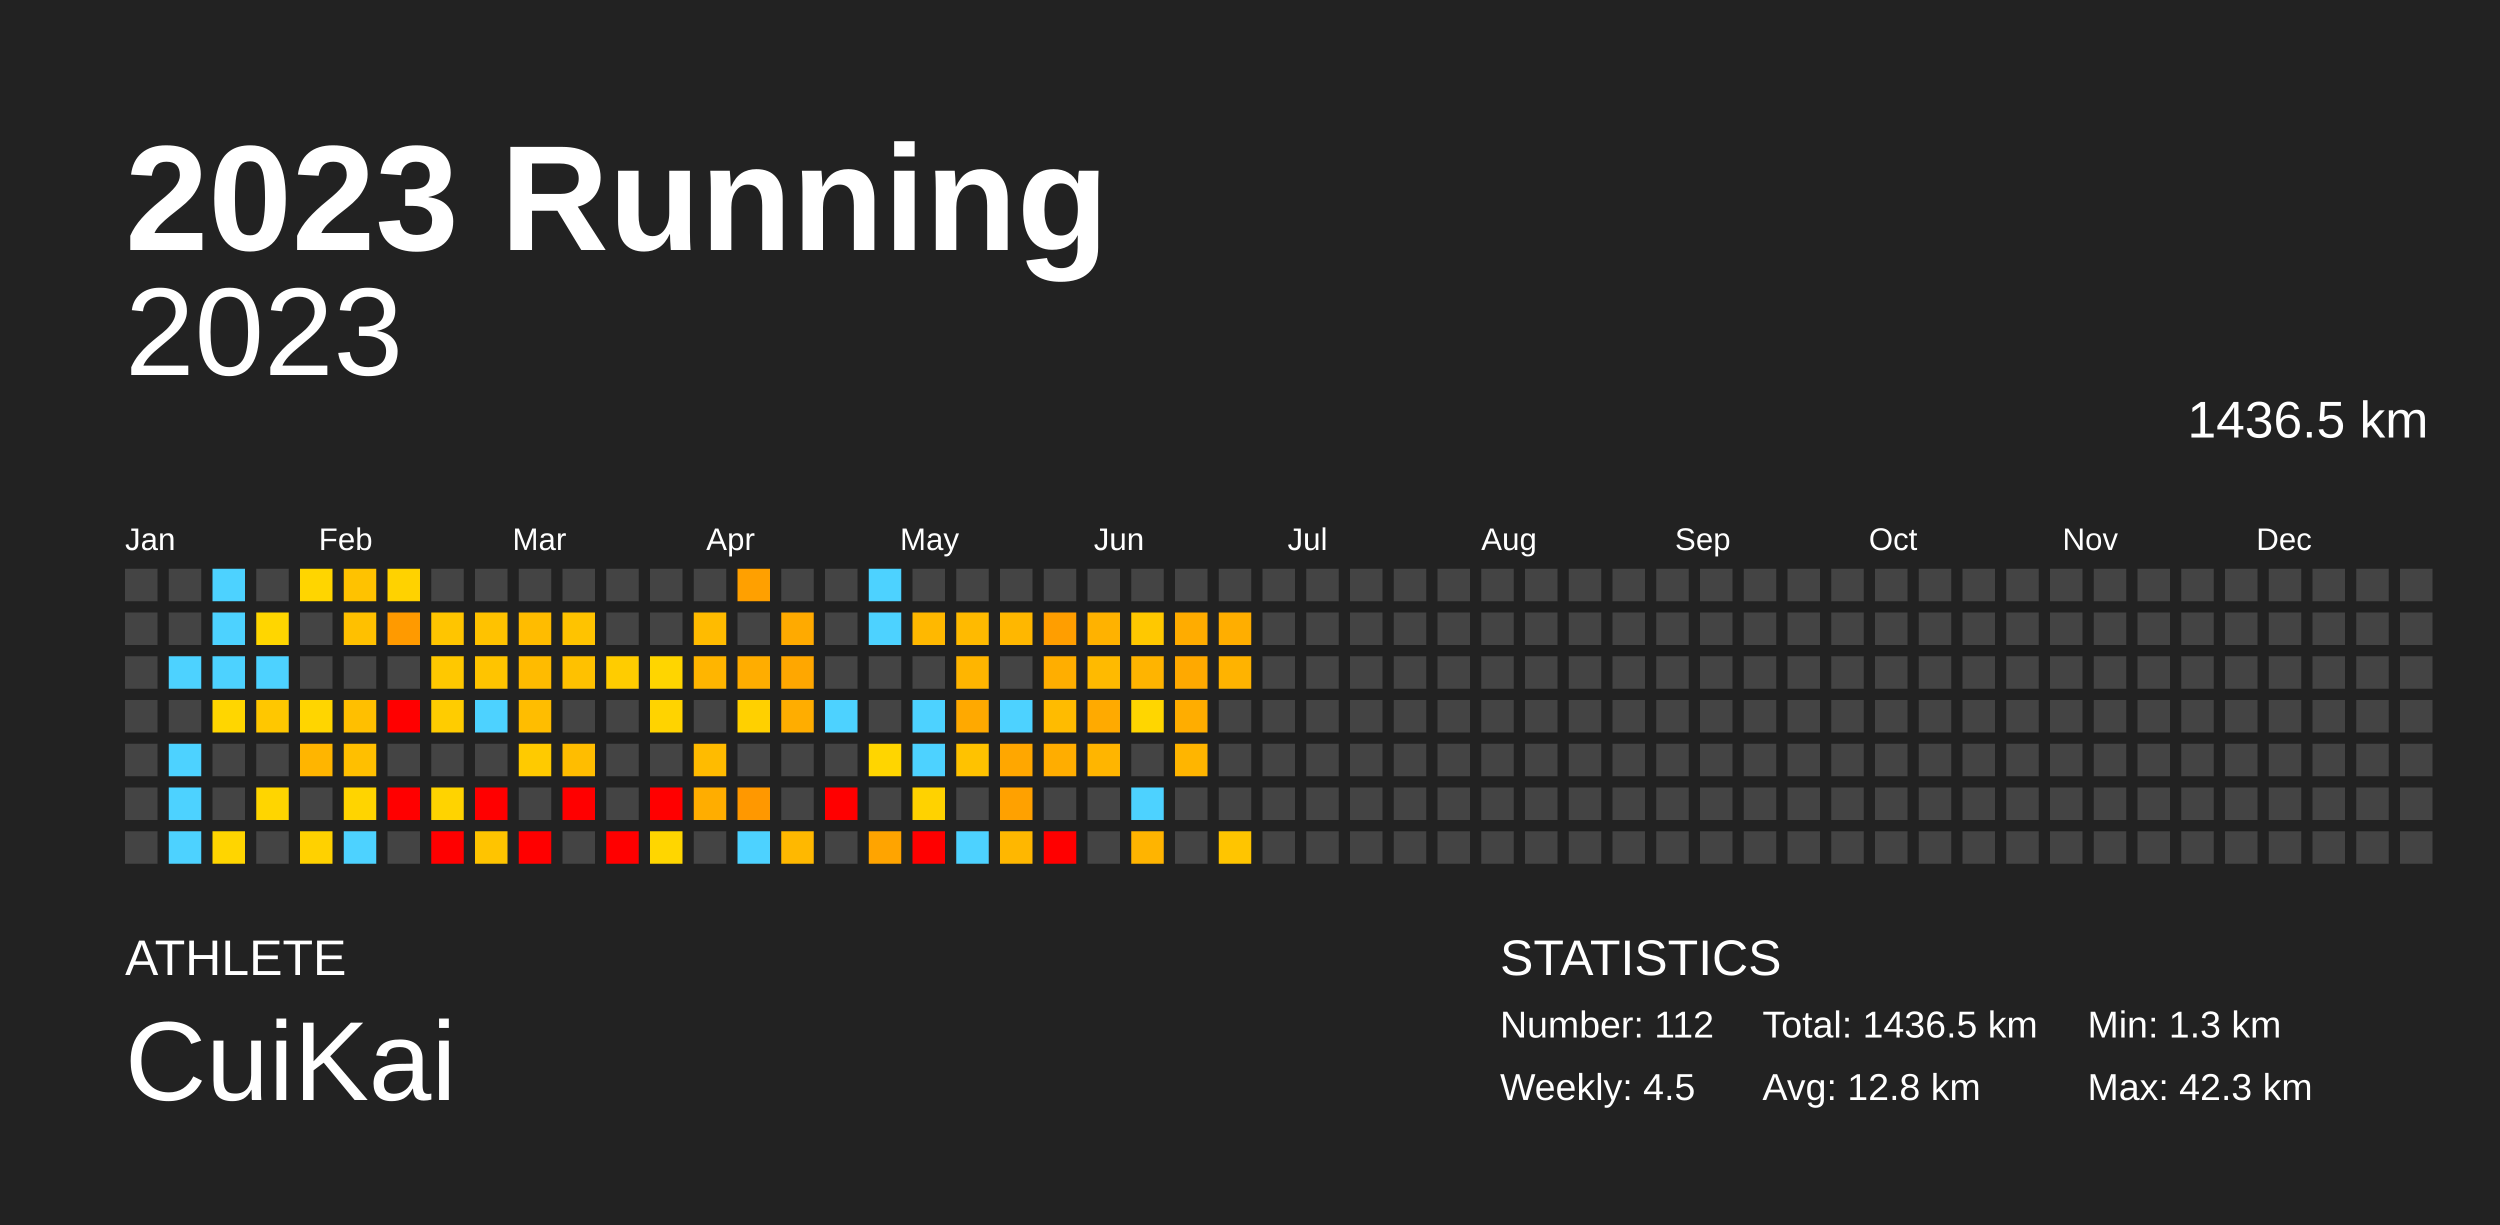
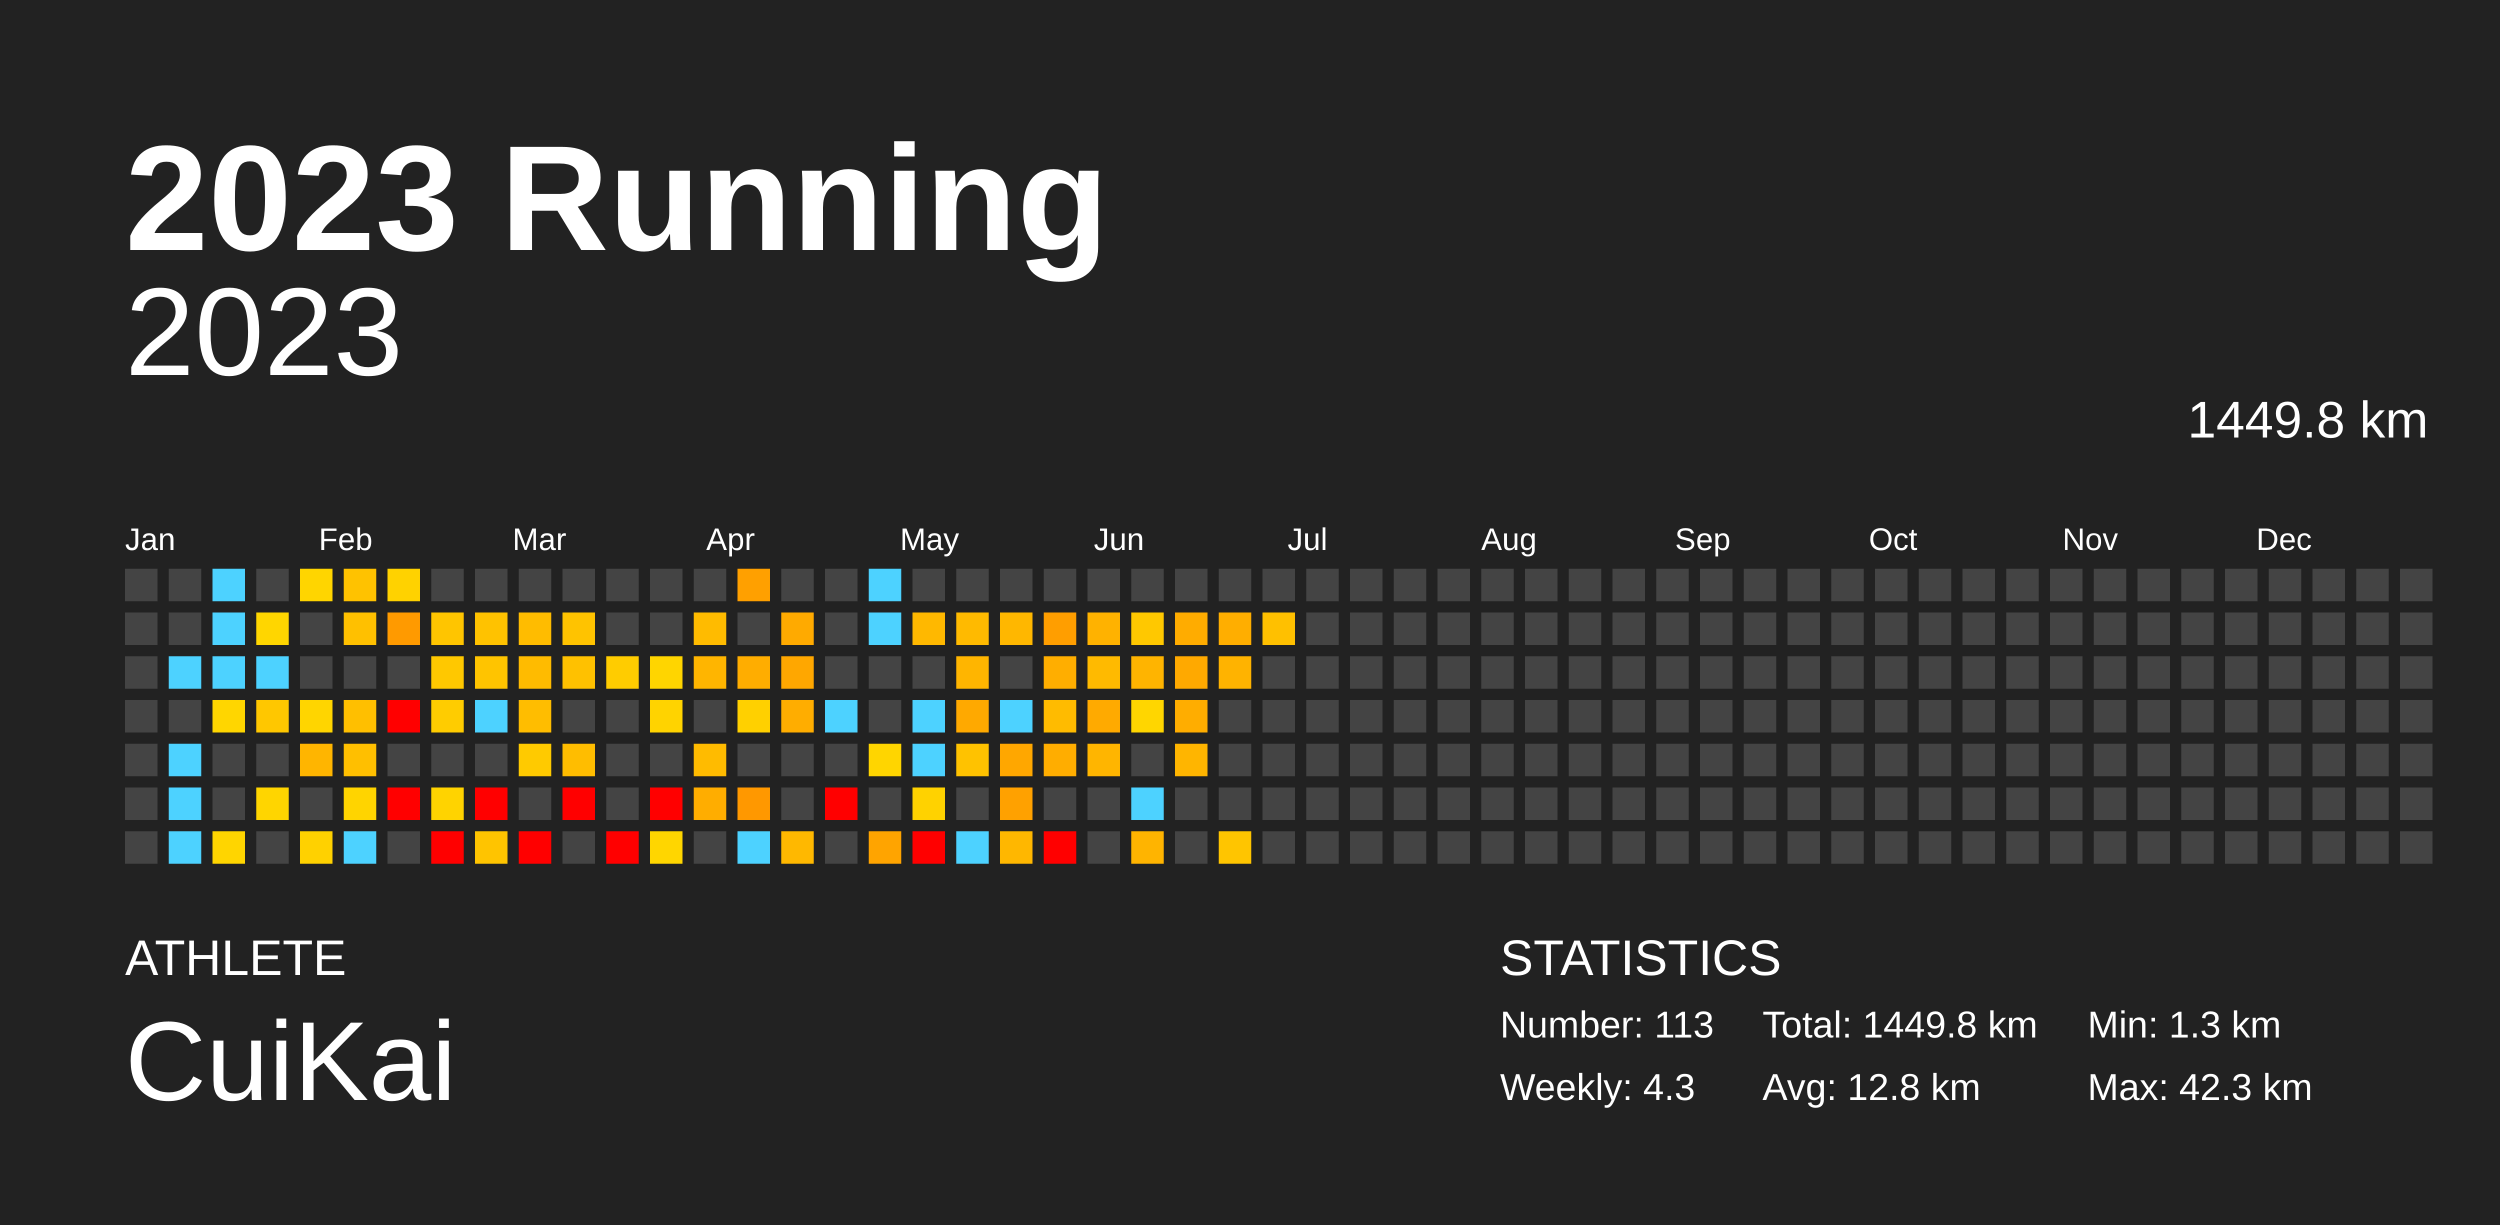
<svg xmlns="http://www.w3.org/2000/svg" baseProfile="full" height="98mm" version="1.1" viewBox="0,0,200,98" width="200mm">
  <defs />
  <rect fill="#222222" height="98" width="200" x="0" y="0" />
  <text fill="#FFFFFF" style="font-size:12px; font-family:Arial; font-weight:bold;" x="10" y="20">2023 Running</text>
  <text fill="#FFFFFF" style="font-size:4px; font-family:Arial" x="10" y="78">ATHLETE</text>
  <text fill="#FFFFFF" style="font-size:9px; font-family:Arial" x="10" y="88">CuiKai</text>
  <text fill="#FFFFFF" style="font-size:4px; font-family:Arial" x="120" y="78">STATISTICS</text>
-   <text fill="#FFFFFF" style="font-size:3px; font-family:Arial" x="120" y="83">Number: 112</text>
-   <text fill="#FFFFFF" style="font-size:3px; font-family:Arial" x="120" y="88">Weekly: 4.5</text>
-   <text fill="#FFFFFF" style="font-size:3px; font-family:Arial" x="141" y="83">Total: 1436.5 km</text>
+   <text fill="#FFFFFF" style="font-size:3px; font-family:Arial" x="120" y="83">Number: 113</text>
+   <text fill="#FFFFFF" style="font-size:3px; font-family:Arial" x="120" y="88">Weekly: 4.3</text>
+   <text fill="#FFFFFF" style="font-size:3px; font-family:Arial" x="141" y="83">Total: 1449.8 km</text>
  <text fill="#FFFFFF" style="font-size:3px; font-family:Arial" x="141" y="88">Avg: 12.8 km</text>
  <text fill="#FFFFFF" style="font-size:3px; font-family:Arial" x="167" y="83">Min: 1.3 km</text>
  <text fill="#FFFFFF" style="font-size:3px; font-family:Arial" x="167" y="88">Max: 42.3 km</text>
  <text alignment-baseline="hanging" fill="#FFFFFF" style="font-size:10.0px; font-family:Arial;" x="10" y="30">2023</text>
-   <text alignment-baseline="hanging" fill="#FFFFFF" style="font-size:4.125px; font-family:Arial;" x="175" y="35">1436.5 km</text>
+   <text alignment-baseline="hanging" fill="#FFFFFF" style="font-size:4.125px; font-family:Arial;" x="175" y="35">1449.8 km</text>
  <text fill="#FFFFFF" style="font-size:2.5px; font-family:Arial" x="10.0" y="44">Jan</text>
  <text fill="#FFFFFF" style="font-size:2.5px; font-family:Arial" x="25.5" y="44">Feb</text>
  <text fill="#FFFFFF" style="font-size:2.5px; font-family:Arial" x="41.0" y="44">Mar</text>
  <text fill="#FFFFFF" style="font-size:2.5px; font-family:Arial" x="56.5" y="44">Apr</text>
  <text fill="#FFFFFF" style="font-size:2.5px; font-family:Arial" x="72.0" y="44">May</text>
  <text fill="#FFFFFF" style="font-size:2.5px; font-family:Arial" x="87.5" y="44">Jun</text>
  <text fill="#FFFFFF" style="font-size:2.5px; font-family:Arial" x="103.0" y="44">Jul</text>
  <text fill="#FFFFFF" style="font-size:2.5px; font-family:Arial" x="118.5" y="44">Aug</text>
  <text fill="#FFFFFF" style="font-size:2.5px; font-family:Arial" x="134.0" y="44">Sep</text>
  <text fill="#FFFFFF" style="font-size:2.5px; font-family:Arial" x="149.5" y="44">Oct</text>
  <text fill="#FFFFFF" style="font-size:2.5px; font-family:Arial" x="165.0" y="44">Nov</text>
  <text fill="#FFFFFF" style="font-size:2.5px; font-family:Arial" x="180.5" y="44">Dec</text>
  <rect fill="#444444" height="2.6" width="2.6" x="10.0" y="45.5" />
  <rect fill="#444444" height="2.6" width="2.6" x="10.0" y="49.0" />
  <rect fill="#444444" height="2.6" width="2.6" x="10.0" y="52.5" />
  <rect fill="#444444" height="2.6" width="2.6" x="10.0" y="56.0" />
  <rect fill="#444444" height="2.6" width="2.6" x="10.0" y="59.5" />
  <rect fill="#444444" height="2.6" width="2.6" x="10.0" y="63.0" />
  <rect fill="#444444" height="2.6" width="2.6" x="10.0" y="66.5" />
  <rect fill="#444444" height="2.6" width="2.6" x="13.5" y="45.5" />
  <rect fill="#444444" height="2.6" width="2.6" x="13.5" y="49.0" />
  <rect fill="#4dd2ff" height="2.6" width="2.6" x="13.5" y="52.5" />
  <rect fill="#444444" height="2.6" width="2.6" x="13.5" y="56.0" />
  <rect fill="#4dd2ff" height="2.6" width="2.6" x="13.5" y="59.5" />
  <rect fill="#4dd2ff" height="2.6" width="2.6" x="13.5" y="63.0" />
  <rect fill="#4dd2ff" height="2.6" width="2.6" x="13.5" y="66.5" />
  <rect fill="#4dd2ff" height="2.6" width="2.6" x="17.0" y="45.5" />
  <rect fill="#4dd2ff" height="2.6" width="2.6" x="17.0" y="49.0" />
  <rect fill="#4dd2ff" height="2.6" width="2.6" x="17.0" y="52.5" />
  <rect fill="#ffd600" height="2.6" width="2.6" x="17.0" y="56.0" />
  <rect fill="#444444" height="2.6" width="2.6" x="17.0" y="59.5" />
  <rect fill="#444444" height="2.6" width="2.6" x="17.0" y="63.0" />
  <rect fill="#ffd500" height="2.6" width="2.6" x="17.0" y="66.5" />
  <rect fill="#444444" height="2.6" width="2.6" x="20.5" y="45.5" />
  <rect fill="#ffd600" height="2.6" width="2.6" x="20.5" y="49.0" />
  <rect fill="#4dd2ff" height="2.6" width="2.6" x="20.5" y="52.5" />
  <rect fill="#ffc700" height="2.6" width="2.6" x="20.5" y="56.0" />
  <rect fill="#444444" height="2.6" width="2.6" x="20.5" y="59.5" />
  <rect fill="#ffd500" height="2.6" width="2.6" x="20.5" y="63.0" />
  <rect fill="#444444" height="2.6" width="2.6" x="20.5" y="66.5" />
  <rect fill="#ffd500" height="2.6" width="2.6" x="24.0" y="45.5" />
  <rect fill="#444444" height="2.6" width="2.6" x="24.0" y="49.0" />
  <rect fill="#444444" height="2.6" width="2.6" x="24.0" y="52.5" />
  <rect fill="#ffd500" height="2.6" width="2.6" x="24.0" y="56.0" />
  <rect fill="#ffb500" height="2.6" width="2.6" x="24.0" y="59.5" />
  <rect fill="#444444" height="2.6" width="2.6" x="24.0" y="63.0" />
  <rect fill="#ffd100" height="2.6" width="2.6" x="24.0" y="66.5" />
  <rect fill="#ffc200" height="2.6" width="2.6" x="27.5" y="45.5" />
  <rect fill="#ffc000" height="2.6" width="2.6" x="27.5" y="49.0" />
  <rect fill="#444444" height="2.6" width="2.6" x="27.5" y="52.5" />
  <rect fill="#ffbf00" height="2.6" width="2.6" x="27.5" y="56.0" />
  <rect fill="#ffbf00" height="2.6" width="2.6" x="27.5" y="59.5" />
  <rect fill="#ffd400" height="2.6" width="2.6" x="27.5" y="63.0" />
  <rect fill="#4dd2ff" height="2.6" width="2.6" x="27.5" y="66.5" />
  <rect fill="#ffd200" height="2.6" width="2.6" x="31.0" y="45.5" />
  <rect fill="#ff9a00" height="2.6" width="2.6" x="31.0" y="49.0" />
  <rect fill="#444444" height="2.6" width="2.6" x="31.0" y="52.5" />
  <rect fill="red" height="2.6" width="2.6" x="31.0" y="56.0" />
  <rect fill="#444444" height="2.6" width="2.6" x="31.0" y="59.5" />
  <rect fill="red" height="2.6" width="2.6" x="31.0" y="63.0" />
  <rect fill="#444444" height="2.6" width="2.6" x="31.0" y="66.5" />
  <rect fill="#444444" height="2.6" width="2.6" x="34.5" y="45.5" />
  <rect fill="#ffc500" height="2.6" width="2.6" x="34.5" y="49.0" />
  <rect fill="#ffc800" height="2.6" width="2.6" x="34.5" y="52.5" />
  <rect fill="#ffcc00" height="2.6" width="2.6" x="34.5" y="56.0" />
  <rect fill="#444444" height="2.6" width="2.6" x="34.5" y="59.5" />
  <rect fill="#ffd300" height="2.6" width="2.6" x="34.5" y="63.0" />
  <rect fill="red" height="2.6" width="2.6" x="34.5" y="66.5" />
  <rect fill="#444444" height="2.6" width="2.6" x="38.0" y="45.5" />
  <rect fill="#ffc200" height="2.6" width="2.6" x="38.0" y="49.0" />
  <rect fill="#ffc400" height="2.6" width="2.6" x="38.0" y="52.5" />
  <rect fill="#4dd2ff" height="2.6" width="2.6" x="38.0" y="56.0" />
  <rect fill="#444444" height="2.6" width="2.6" x="38.0" y="59.5" />
  <rect fill="red" height="2.6" width="2.6" x="38.0" y="63.0" />
  <rect fill="#ffc400" height="2.6" width="2.6" x="38.0" y="66.5" />
  <rect fill="#444444" height="2.6" width="2.6" x="41.5" y="45.5" />
  <rect fill="#ffbc00" height="2.6" width="2.6" x="41.5" y="49.0" />
  <rect fill="#ffbb00" height="2.6" width="2.6" x="41.5" y="52.5" />
  <rect fill="#ffbd00" height="2.6" width="2.6" x="41.5" y="56.0" />
  <rect fill="#ffca00" height="2.6" width="2.6" x="41.5" y="59.5" />
  <rect fill="#444444" height="2.6" width="2.6" x="41.5" y="63.0" />
  <rect fill="red" height="2.6" width="2.6" x="41.5" y="66.5" />
  <rect fill="#444444" height="2.6" width="2.6" x="45.0" y="45.5" />
  <rect fill="#ffc300" height="2.6" width="2.6" x="45.0" y="49.0" />
  <rect fill="#ffc100" height="2.6" width="2.6" x="45.0" y="52.5" />
  <rect fill="#444444" height="2.6" width="2.6" x="45.0" y="56.0" />
  <rect fill="#ffbd00" height="2.6" width="2.6" x="45.0" y="59.5" />
  <rect fill="red" height="2.6" width="2.6" x="45.0" y="63.0" />
  <rect fill="#444444" height="2.6" width="2.6" x="45.0" y="66.5" />
  <rect fill="#444444" height="2.6" width="2.6" x="48.5" y="45.5" />
  <rect fill="#444444" height="2.6" width="2.6" x="48.5" y="49.0" />
  <rect fill="#ffcc00" height="2.6" width="2.6" x="48.5" y="52.5" />
  <rect fill="#444444" height="2.6" width="2.6" x="48.5" y="56.0" />
  <rect fill="#444444" height="2.6" width="2.6" x="48.5" y="59.5" />
  <rect fill="#444444" height="2.6" width="2.6" x="48.5" y="63.0" />
  <rect fill="red" height="2.6" width="2.6" x="48.5" y="66.5" />
  <rect fill="#444444" height="2.6" width="2.6" x="52.0" y="45.5" />
  <rect fill="#444444" height="2.6" width="2.6" x="52.0" y="49.0" />
  <rect fill="#ffd500" height="2.6" width="2.6" x="52.0" y="52.5" />
  <rect fill="#ffd300" height="2.6" width="2.6" x="52.0" y="56.0" />
  <rect fill="#444444" height="2.6" width="2.6" x="52.0" y="59.5" />
  <rect fill="red" height="2.6" width="2.6" x="52.0" y="63.0" />
  <rect fill="#ffd600" height="2.6" width="2.6" x="52.0" y="66.5" />
  <rect fill="#444444" height="2.6" width="2.6" x="55.5" y="45.5" />
  <rect fill="#ffbb00" height="2.6" width="2.6" x="55.5" y="49.0" />
  <rect fill="#ffb500" height="2.6" width="2.6" x="55.5" y="52.5" />
  <rect fill="#444444" height="2.6" width="2.6" x="55.5" y="56.0" />
  <rect fill="#ffbb00" height="2.6" width="2.6" x="55.5" y="59.5" />
  <rect fill="#ffad00" height="2.6" width="2.6" x="55.5" y="63.0" />
  <rect fill="#444444" height="2.6" width="2.6" x="55.5" y="66.5" />
  <rect fill="#ffa000" height="2.6" width="2.6" x="59.0" y="45.5" />
  <rect fill="#444444" height="2.6" width="2.6" x="59.0" y="49.0" />
  <rect fill="#ffad00" height="2.6" width="2.6" x="59.0" y="52.5" />
  <rect fill="#ffd000" height="2.6" width="2.6" x="59.0" y="56.0" />
  <rect fill="#444444" height="2.6" width="2.6" x="59.0" y="59.5" />
  <rect fill="#ff9800" height="2.6" width="2.6" x="59.0" y="63.0" />
  <rect fill="#4dd2ff" height="2.6" width="2.6" x="59.0" y="66.5" />
  <rect fill="#444444" height="2.6" width="2.6" x="62.5" y="45.5" />
  <rect fill="#ffaa00" height="2.6" width="2.6" x="62.5" y="49.0" />
  <rect fill="#ffa700" height="2.6" width="2.6" x="62.5" y="52.5" />
  <rect fill="#ffad00" height="2.6" width="2.6" x="62.5" y="56.0" />
  <rect fill="#444444" height="2.6" width="2.6" x="62.5" y="59.5" />
  <rect fill="#444444" height="2.6" width="2.6" x="62.5" y="63.0" />
  <rect fill="#ffb800" height="2.6" width="2.6" x="62.5" y="66.5" />
  <rect fill="#444444" height="2.6" width="2.6" x="66.0" y="45.5" />
  <rect fill="#444444" height="2.6" width="2.6" x="66.0" y="49.0" />
  <rect fill="#444444" height="2.6" width="2.6" x="66.0" y="52.5" />
  <rect fill="#4dd2ff" height="2.6" width="2.6" x="66.0" y="56.0" />
  <rect fill="#444444" height="2.6" width="2.6" x="66.0" y="59.5" />
  <rect fill="red" height="2.6" width="2.6" x="66.0" y="63.0" />
  <rect fill="#444444" height="2.6" width="2.6" x="66.0" y="66.5" />
  <rect fill="#4dd2ff" height="2.6" width="2.6" x="69.5" y="45.5" />
  <rect fill="#4dd2ff" height="2.6" width="2.6" x="69.5" y="49.0" />
  <rect fill="#444444" height="2.6" width="2.6" x="69.5" y="52.5" />
  <rect fill="#444444" height="2.6" width="2.6" x="69.5" y="56.0" />
  <rect fill="#ffd500" height="2.6" width="2.6" x="69.5" y="59.5" />
  <rect fill="#444444" height="2.6" width="2.6" x="69.5" y="63.0" />
  <rect fill="#ffa400" height="2.6" width="2.6" x="69.5" y="66.5" />
  <rect fill="#444444" height="2.6" width="2.6" x="73.0" y="45.5" />
  <rect fill="#ffb800" height="2.6" width="2.6" x="73.0" y="49.0" />
  <rect fill="#444444" height="2.6" width="2.6" x="73.0" y="52.5" />
  <rect fill="#4dd2ff" height="2.6" width="2.6" x="73.0" y="56.0" />
  <rect fill="#4dd2ff" height="2.6" width="2.6" x="73.0" y="59.5" />
  <rect fill="#ffd200" height="2.6" width="2.6" x="73.0" y="63.0" />
  <rect fill="red" height="2.6" width="2.6" x="73.0" y="66.5" />
  <rect fill="#444444" height="2.6" width="2.6" x="76.5" y="45.5" />
  <rect fill="#ffba00" height="2.6" width="2.6" x="76.5" y="49.0" />
  <rect fill="#ffb500" height="2.6" width="2.6" x="76.5" y="52.5" />
  <rect fill="#ffa900" height="2.6" width="2.6" x="76.5" y="56.0" />
  <rect fill="#ffc200" height="2.6" width="2.6" x="76.5" y="59.5" />
  <rect fill="#444444" height="2.6" width="2.6" x="76.5" y="63.0" />
  <rect fill="#4dd2ff" height="2.6" width="2.6" x="76.5" y="66.5" />
  <rect fill="#444444" height="2.6" width="2.6" x="80.0" y="45.5" />
  <rect fill="#ffb700" height="2.6" width="2.6" x="80.0" y="49.0" />
  <rect fill="#444444" height="2.6" width="2.6" x="80.0" y="52.5" />
  <rect fill="#4dd2ff" height="2.6" width="2.6" x="80.0" y="56.0" />
  <rect fill="#ffa700" height="2.6" width="2.6" x="80.0" y="59.5" />
  <rect fill="#ffa100" height="2.6" width="2.6" x="80.0" y="63.0" />
  <rect fill="#ffb700" height="2.6" width="2.6" x="80.0" y="66.5" />
  <rect fill="#444444" height="2.6" width="2.6" x="83.5" y="45.5" />
  <rect fill="#ff9e00" height="2.6" width="2.6" x="83.5" y="49.0" />
  <rect fill="#ffae00" height="2.6" width="2.6" x="83.5" y="52.5" />
  <rect fill="#ffbb00" height="2.6" width="2.6" x="83.5" y="56.0" />
  <rect fill="#ffad00" height="2.6" width="2.6" x="83.5" y="59.5" />
  <rect fill="#444444" height="2.6" width="2.6" x="83.5" y="63.0" />
  <rect fill="red" height="2.6" width="2.6" x="83.5" y="66.5" />
  <rect fill="#444444" height="2.6" width="2.6" x="87.0" y="45.5" />
  <rect fill="#ffb200" height="2.6" width="2.6" x="87.0" y="49.0" />
  <rect fill="#ffba00" height="2.6" width="2.6" x="87.0" y="52.5" />
  <rect fill="#ffaa00" height="2.6" width="2.6" x="87.0" y="56.0" />
  <rect fill="#ffb500" height="2.6" width="2.6" x="87.0" y="59.5" />
  <rect fill="#444444" height="2.6" width="2.6" x="87.0" y="63.0" />
  <rect fill="#444444" height="2.6" width="2.6" x="87.0" y="66.5" />
  <rect fill="#444444" height="2.6" width="2.6" x="90.5" y="45.5" />
  <rect fill="#ffc800" height="2.6" width="2.6" x="90.5" y="49.0" />
  <rect fill="#ffb400" height="2.6" width="2.6" x="90.5" y="52.5" />
  <rect fill="#ffd600" height="2.6" width="2.6" x="90.5" y="56.0" />
  <rect fill="#444444" height="2.6" width="2.6" x="90.5" y="59.5" />
  <rect fill="#4dd2ff" height="2.6" width="2.6" x="90.5" y="63.0" />
  <rect fill="#ffb400" height="2.6" width="2.6" x="90.5" y="66.5" />
  <rect fill="#444444" height="2.6" width="2.6" x="94.0" y="45.5" />
  <rect fill="#ffac00" height="2.6" width="2.6" x="94.0" y="49.0" />
  <rect fill="#ffa900" height="2.6" width="2.6" x="94.0" y="52.5" />
  <rect fill="#ffad00" height="2.6" width="2.6" x="94.0" y="56.0" />
  <rect fill="#ffb500" height="2.6" width="2.6" x="94.0" y="59.5" />
  <rect fill="#444444" height="2.6" width="2.6" x="94.0" y="63.0" />
  <rect fill="#444444" height="2.6" width="2.6" x="94.0" y="66.5" />
  <rect fill="#444444" height="2.6" width="2.6" x="97.5" y="45.5" />
  <rect fill="#ffae00" height="2.6" width="2.6" x="97.5" y="49.0" />
  <rect fill="#ffb300" height="2.6" width="2.6" x="97.5" y="52.5" />
  <rect fill="#444444" height="2.6" width="2.6" x="97.5" y="56.0" />
  <rect fill="#444444" height="2.6" width="2.6" x="97.5" y="59.5" />
  <rect fill="#444444" height="2.6" width="2.6" x="97.5" y="63.0" />
  <rect fill="#ffc500" height="2.6" width="2.6" x="97.5" y="66.5" />
  <rect fill="#444444" height="2.6" width="2.6" x="101.0" y="45.5" />
-   <rect fill="#444444" height="2.6" width="2.6" x="101.0" y="49.0" />
+   <rect fill="#ffc000" height="2.6" width="2.6" x="101.0" y="49.0" />
  <rect fill="#444444" height="2.6" width="2.6" x="101.0" y="52.5" />
  <rect fill="#444444" height="2.6" width="2.6" x="101.0" y="56.0" />
  <rect fill="#444444" height="2.6" width="2.6" x="101.0" y="59.5" />
  <rect fill="#444444" height="2.6" width="2.6" x="101.0" y="63.0" />
  <rect fill="#444444" height="2.6" width="2.6" x="101.0" y="66.5" />
  <rect fill="#444444" height="2.6" width="2.6" x="104.5" y="45.5" />
  <rect fill="#444444" height="2.6" width="2.6" x="104.5" y="49.0" />
  <rect fill="#444444" height="2.6" width="2.6" x="104.5" y="52.5" />
  <rect fill="#444444" height="2.6" width="2.6" x="104.5" y="56.0" />
  <rect fill="#444444" height="2.6" width="2.6" x="104.5" y="59.5" />
  <rect fill="#444444" height="2.6" width="2.6" x="104.5" y="63.0" />
  <rect fill="#444444" height="2.6" width="2.6" x="104.5" y="66.5" />
  <rect fill="#444444" height="2.6" width="2.6" x="108.0" y="45.5" />
  <rect fill="#444444" height="2.6" width="2.6" x="108.0" y="49.0" />
  <rect fill="#444444" height="2.6" width="2.6" x="108.0" y="52.5" />
  <rect fill="#444444" height="2.6" width="2.6" x="108.0" y="56.0" />
  <rect fill="#444444" height="2.6" width="2.6" x="108.0" y="59.5" />
  <rect fill="#444444" height="2.6" width="2.6" x="108.0" y="63.0" />
  <rect fill="#444444" height="2.6" width="2.6" x="108.0" y="66.5" />
  <rect fill="#444444" height="2.6" width="2.6" x="111.5" y="45.5" />
  <rect fill="#444444" height="2.6" width="2.6" x="111.5" y="49.0" />
  <rect fill="#444444" height="2.6" width="2.6" x="111.5" y="52.5" />
  <rect fill="#444444" height="2.6" width="2.6" x="111.5" y="56.0" />
  <rect fill="#444444" height="2.6" width="2.6" x="111.5" y="59.5" />
  <rect fill="#444444" height="2.6" width="2.6" x="111.5" y="63.0" />
  <rect fill="#444444" height="2.6" width="2.6" x="111.5" y="66.5" />
  <rect fill="#444444" height="2.6" width="2.6" x="115.0" y="45.5" />
  <rect fill="#444444" height="2.6" width="2.6" x="115.0" y="49.0" />
  <rect fill="#444444" height="2.6" width="2.6" x="115.0" y="52.5" />
  <rect fill="#444444" height="2.6" width="2.6" x="115.0" y="56.0" />
  <rect fill="#444444" height="2.6" width="2.6" x="115.0" y="59.5" />
  <rect fill="#444444" height="2.6" width="2.6" x="115.0" y="63.0" />
  <rect fill="#444444" height="2.6" width="2.6" x="115.0" y="66.5" />
  <rect fill="#444444" height="2.6" width="2.6" x="118.5" y="45.5" />
  <rect fill="#444444" height="2.6" width="2.6" x="118.5" y="49.0" />
  <rect fill="#444444" height="2.6" width="2.6" x="118.5" y="52.5" />
  <rect fill="#444444" height="2.6" width="2.6" x="118.5" y="56.0" />
  <rect fill="#444444" height="2.6" width="2.6" x="118.5" y="59.5" />
  <rect fill="#444444" height="2.6" width="2.6" x="118.5" y="63.0" />
  <rect fill="#444444" height="2.6" width="2.6" x="118.5" y="66.5" />
  <rect fill="#444444" height="2.6" width="2.6" x="122.0" y="45.5" />
  <rect fill="#444444" height="2.6" width="2.6" x="122.0" y="49.0" />
  <rect fill="#444444" height="2.6" width="2.6" x="122.0" y="52.5" />
  <rect fill="#444444" height="2.6" width="2.6" x="122.0" y="56.0" />
  <rect fill="#444444" height="2.6" width="2.6" x="122.0" y="59.5" />
  <rect fill="#444444" height="2.6" width="2.6" x="122.0" y="63.0" />
  <rect fill="#444444" height="2.6" width="2.6" x="122.0" y="66.5" />
  <rect fill="#444444" height="2.6" width="2.6" x="125.5" y="45.5" />
  <rect fill="#444444" height="2.6" width="2.6" x="125.5" y="49.0" />
  <rect fill="#444444" height="2.6" width="2.6" x="125.5" y="52.5" />
  <rect fill="#444444" height="2.6" width="2.6" x="125.5" y="56.0" />
  <rect fill="#444444" height="2.6" width="2.6" x="125.5" y="59.5" />
  <rect fill="#444444" height="2.6" width="2.6" x="125.5" y="63.0" />
  <rect fill="#444444" height="2.6" width="2.6" x="125.5" y="66.5" />
  <rect fill="#444444" height="2.6" width="2.6" x="129.0" y="45.5" />
  <rect fill="#444444" height="2.6" width="2.6" x="129.0" y="49.0" />
  <rect fill="#444444" height="2.6" width="2.6" x="129.0" y="52.5" />
  <rect fill="#444444" height="2.6" width="2.6" x="129.0" y="56.0" />
  <rect fill="#444444" height="2.6" width="2.6" x="129.0" y="59.5" />
  <rect fill="#444444" height="2.6" width="2.6" x="129.0" y="63.0" />
  <rect fill="#444444" height="2.6" width="2.6" x="129.0" y="66.5" />
  <rect fill="#444444" height="2.6" width="2.6" x="132.5" y="45.5" />
  <rect fill="#444444" height="2.6" width="2.6" x="132.5" y="49.0" />
  <rect fill="#444444" height="2.6" width="2.6" x="132.5" y="52.5" />
  <rect fill="#444444" height="2.6" width="2.6" x="132.5" y="56.0" />
  <rect fill="#444444" height="2.6" width="2.6" x="132.5" y="59.5" />
  <rect fill="#444444" height="2.6" width="2.6" x="132.5" y="63.0" />
  <rect fill="#444444" height="2.6" width="2.6" x="132.5" y="66.5" />
  <rect fill="#444444" height="2.6" width="2.6" x="136.0" y="45.5" />
  <rect fill="#444444" height="2.6" width="2.6" x="136.0" y="49.0" />
  <rect fill="#444444" height="2.6" width="2.6" x="136.0" y="52.5" />
  <rect fill="#444444" height="2.6" width="2.6" x="136.0" y="56.0" />
  <rect fill="#444444" height="2.6" width="2.6" x="136.0" y="59.5" />
  <rect fill="#444444" height="2.6" width="2.6" x="136.0" y="63.0" />
  <rect fill="#444444" height="2.6" width="2.6" x="136.0" y="66.5" />
  <rect fill="#444444" height="2.6" width="2.6" x="139.5" y="45.5" />
  <rect fill="#444444" height="2.6" width="2.6" x="139.5" y="49.0" />
  <rect fill="#444444" height="2.6" width="2.6" x="139.5" y="52.5" />
  <rect fill="#444444" height="2.6" width="2.6" x="139.5" y="56.0" />
  <rect fill="#444444" height="2.6" width="2.6" x="139.5" y="59.5" />
  <rect fill="#444444" height="2.6" width="2.6" x="139.5" y="63.0" />
  <rect fill="#444444" height="2.6" width="2.6" x="139.5" y="66.5" />
  <rect fill="#444444" height="2.6" width="2.6" x="143.0" y="45.5" />
  <rect fill="#444444" height="2.6" width="2.6" x="143.0" y="49.0" />
  <rect fill="#444444" height="2.6" width="2.6" x="143.0" y="52.5" />
  <rect fill="#444444" height="2.6" width="2.6" x="143.0" y="56.0" />
  <rect fill="#444444" height="2.6" width="2.6" x="143.0" y="59.5" />
  <rect fill="#444444" height="2.6" width="2.6" x="143.0" y="63.0" />
  <rect fill="#444444" height="2.6" width="2.6" x="143.0" y="66.5" />
  <rect fill="#444444" height="2.6" width="2.6" x="146.5" y="45.5" />
  <rect fill="#444444" height="2.6" width="2.6" x="146.5" y="49.0" />
  <rect fill="#444444" height="2.6" width="2.6" x="146.5" y="52.5" />
  <rect fill="#444444" height="2.6" width="2.6" x="146.5" y="56.0" />
  <rect fill="#444444" height="2.6" width="2.6" x="146.5" y="59.5" />
  <rect fill="#444444" height="2.6" width="2.6" x="146.5" y="63.0" />
  <rect fill="#444444" height="2.6" width="2.6" x="146.5" y="66.5" />
  <rect fill="#444444" height="2.6" width="2.6" x="150.0" y="45.5" />
  <rect fill="#444444" height="2.6" width="2.6" x="150.0" y="49.0" />
  <rect fill="#444444" height="2.6" width="2.6" x="150.0" y="52.5" />
  <rect fill="#444444" height="2.6" width="2.6" x="150.0" y="56.0" />
  <rect fill="#444444" height="2.6" width="2.6" x="150.0" y="59.5" />
  <rect fill="#444444" height="2.6" width="2.6" x="150.0" y="63.0" />
  <rect fill="#444444" height="2.6" width="2.6" x="150.0" y="66.5" />
  <rect fill="#444444" height="2.6" width="2.6" x="153.5" y="45.5" />
  <rect fill="#444444" height="2.6" width="2.6" x="153.5" y="49.0" />
  <rect fill="#444444" height="2.6" width="2.6" x="153.5" y="52.5" />
  <rect fill="#444444" height="2.6" width="2.6" x="153.5" y="56.0" />
  <rect fill="#444444" height="2.6" width="2.6" x="153.5" y="59.5" />
  <rect fill="#444444" height="2.6" width="2.6" x="153.5" y="63.0" />
  <rect fill="#444444" height="2.6" width="2.6" x="153.5" y="66.5" />
  <rect fill="#444444" height="2.6" width="2.6" x="157.0" y="45.5" />
  <rect fill="#444444" height="2.6" width="2.6" x="157.0" y="49.0" />
  <rect fill="#444444" height="2.6" width="2.6" x="157.0" y="52.5" />
  <rect fill="#444444" height="2.6" width="2.6" x="157.0" y="56.0" />
  <rect fill="#444444" height="2.6" width="2.6" x="157.0" y="59.5" />
  <rect fill="#444444" height="2.6" width="2.6" x="157.0" y="63.0" />
  <rect fill="#444444" height="2.6" width="2.6" x="157.0" y="66.5" />
  <rect fill="#444444" height="2.6" width="2.6" x="160.5" y="45.5" />
  <rect fill="#444444" height="2.6" width="2.6" x="160.5" y="49.0" />
  <rect fill="#444444" height="2.6" width="2.6" x="160.5" y="52.5" />
  <rect fill="#444444" height="2.6" width="2.6" x="160.5" y="56.0" />
  <rect fill="#444444" height="2.6" width="2.6" x="160.5" y="59.5" />
  <rect fill="#444444" height="2.6" width="2.6" x="160.5" y="63.0" />
  <rect fill="#444444" height="2.6" width="2.6" x="160.5" y="66.5" />
  <rect fill="#444444" height="2.6" width="2.6" x="164.0" y="45.5" />
  <rect fill="#444444" height="2.6" width="2.6" x="164.0" y="49.0" />
  <rect fill="#444444" height="2.6" width="2.6" x="164.0" y="52.5" />
  <rect fill="#444444" height="2.6" width="2.6" x="164.0" y="56.0" />
  <rect fill="#444444" height="2.6" width="2.6" x="164.0" y="59.5" />
  <rect fill="#444444" height="2.6" width="2.6" x="164.0" y="63.0" />
  <rect fill="#444444" height="2.6" width="2.6" x="164.0" y="66.5" />
  <rect fill="#444444" height="2.6" width="2.6" x="167.5" y="45.5" />
  <rect fill="#444444" height="2.6" width="2.6" x="167.5" y="49.0" />
  <rect fill="#444444" height="2.6" width="2.6" x="167.5" y="52.5" />
  <rect fill="#444444" height="2.6" width="2.6" x="167.5" y="56.0" />
  <rect fill="#444444" height="2.6" width="2.6" x="167.5" y="59.5" />
  <rect fill="#444444" height="2.6" width="2.6" x="167.5" y="63.0" />
  <rect fill="#444444" height="2.6" width="2.6" x="167.5" y="66.5" />
  <rect fill="#444444" height="2.6" width="2.6" x="171.0" y="45.5" />
  <rect fill="#444444" height="2.6" width="2.6" x="171.0" y="49.0" />
  <rect fill="#444444" height="2.6" width="2.6" x="171.0" y="52.5" />
  <rect fill="#444444" height="2.6" width="2.6" x="171.0" y="56.0" />
  <rect fill="#444444" height="2.6" width="2.6" x="171.0" y="59.5" />
  <rect fill="#444444" height="2.6" width="2.6" x="171.0" y="63.0" />
  <rect fill="#444444" height="2.6" width="2.6" x="171.0" y="66.5" />
  <rect fill="#444444" height="2.6" width="2.6" x="174.5" y="45.5" />
  <rect fill="#444444" height="2.6" width="2.6" x="174.5" y="49.0" />
  <rect fill="#444444" height="2.6" width="2.6" x="174.5" y="52.5" />
  <rect fill="#444444" height="2.6" width="2.6" x="174.5" y="56.0" />
  <rect fill="#444444" height="2.6" width="2.6" x="174.5" y="59.5" />
  <rect fill="#444444" height="2.6" width="2.6" x="174.5" y="63.0" />
  <rect fill="#444444" height="2.6" width="2.6" x="174.5" y="66.5" />
  <rect fill="#444444" height="2.6" width="2.6" x="178.0" y="45.5" />
  <rect fill="#444444" height="2.6" width="2.6" x="178.0" y="49.0" />
  <rect fill="#444444" height="2.6" width="2.6" x="178.0" y="52.5" />
  <rect fill="#444444" height="2.6" width="2.6" x="178.0" y="56.0" />
  <rect fill="#444444" height="2.6" width="2.6" x="178.0" y="59.5" />
  <rect fill="#444444" height="2.6" width="2.6" x="178.0" y="63.0" />
  <rect fill="#444444" height="2.6" width="2.6" x="178.0" y="66.5" />
  <rect fill="#444444" height="2.6" width="2.6" x="181.5" y="45.5" />
  <rect fill="#444444" height="2.6" width="2.6" x="181.5" y="49.0" />
  <rect fill="#444444" height="2.6" width="2.6" x="181.5" y="52.5" />
  <rect fill="#444444" height="2.6" width="2.6" x="181.5" y="56.0" />
  <rect fill="#444444" height="2.6" width="2.6" x="181.5" y="59.5" />
  <rect fill="#444444" height="2.6" width="2.6" x="181.5" y="63.0" />
  <rect fill="#444444" height="2.6" width="2.6" x="181.5" y="66.5" />
  <rect fill="#444444" height="2.6" width="2.6" x="185.0" y="45.5" />
  <rect fill="#444444" height="2.6" width="2.6" x="185.0" y="49.0" />
  <rect fill="#444444" height="2.6" width="2.6" x="185.0" y="52.5" />
  <rect fill="#444444" height="2.6" width="2.6" x="185.0" y="56.0" />
  <rect fill="#444444" height="2.6" width="2.6" x="185.0" y="59.5" />
  <rect fill="#444444" height="2.6" width="2.6" x="185.0" y="63.0" />
  <rect fill="#444444" height="2.6" width="2.6" x="185.0" y="66.5" />
  <rect fill="#444444" height="2.6" width="2.6" x="188.5" y="45.5" />
  <rect fill="#444444" height="2.6" width="2.6" x="188.5" y="49.0" />
  <rect fill="#444444" height="2.6" width="2.6" x="188.5" y="52.5" />
  <rect fill="#444444" height="2.6" width="2.6" x="188.5" y="56.0" />
  <rect fill="#444444" height="2.6" width="2.6" x="188.5" y="59.5" />
  <rect fill="#444444" height="2.6" width="2.6" x="188.5" y="63.0" />
  <rect fill="#444444" height="2.6" width="2.6" x="188.5" y="66.5" />
  <rect fill="#444444" height="2.6" width="2.6" x="192.0" y="45.5" />
  <rect fill="#444444" height="2.6" width="2.6" x="192.0" y="49.0" />
  <rect fill="#444444" height="2.6" width="2.6" x="192.0" y="52.5" />
  <rect fill="#444444" height="2.6" width="2.6" x="192.0" y="56.0" />
  <rect fill="#444444" height="2.6" width="2.6" x="192.0" y="59.5" />
  <rect fill="#444444" height="2.6" width="2.6" x="192.0" y="63.0" />
  <rect fill="#444444" height="2.6" width="2.6" x="192.0" y="66.5" />
</svg>
